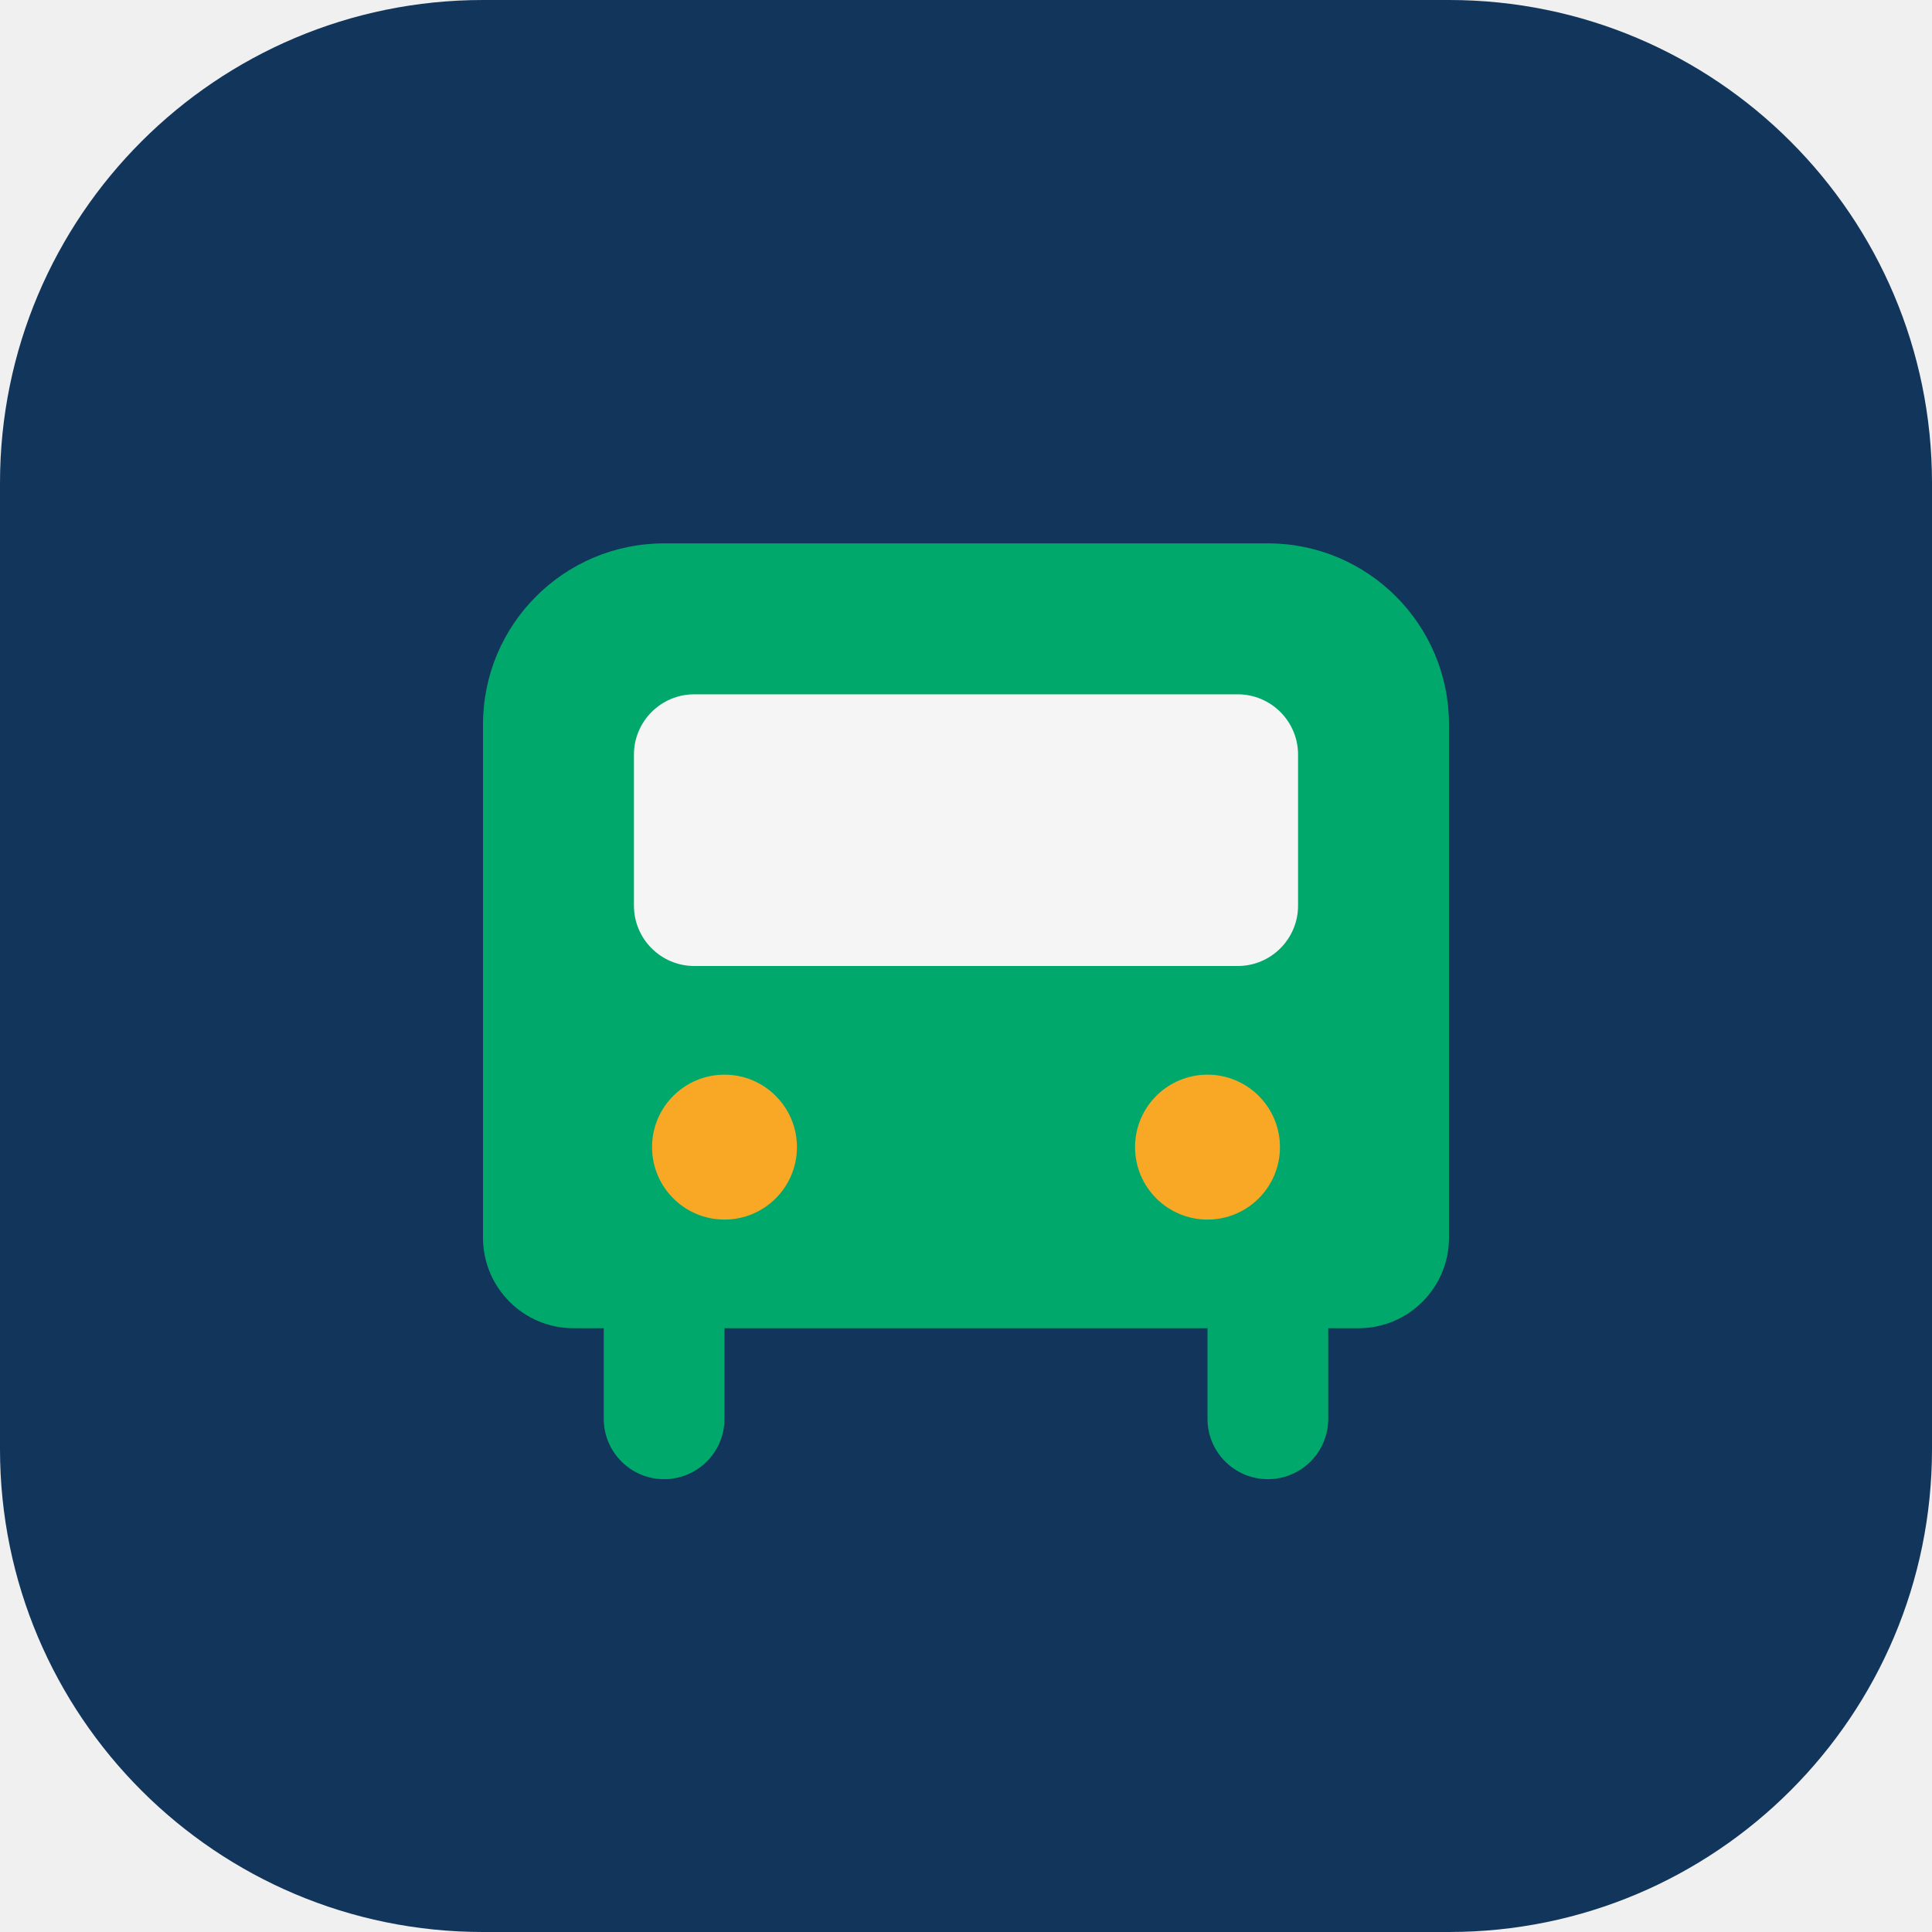
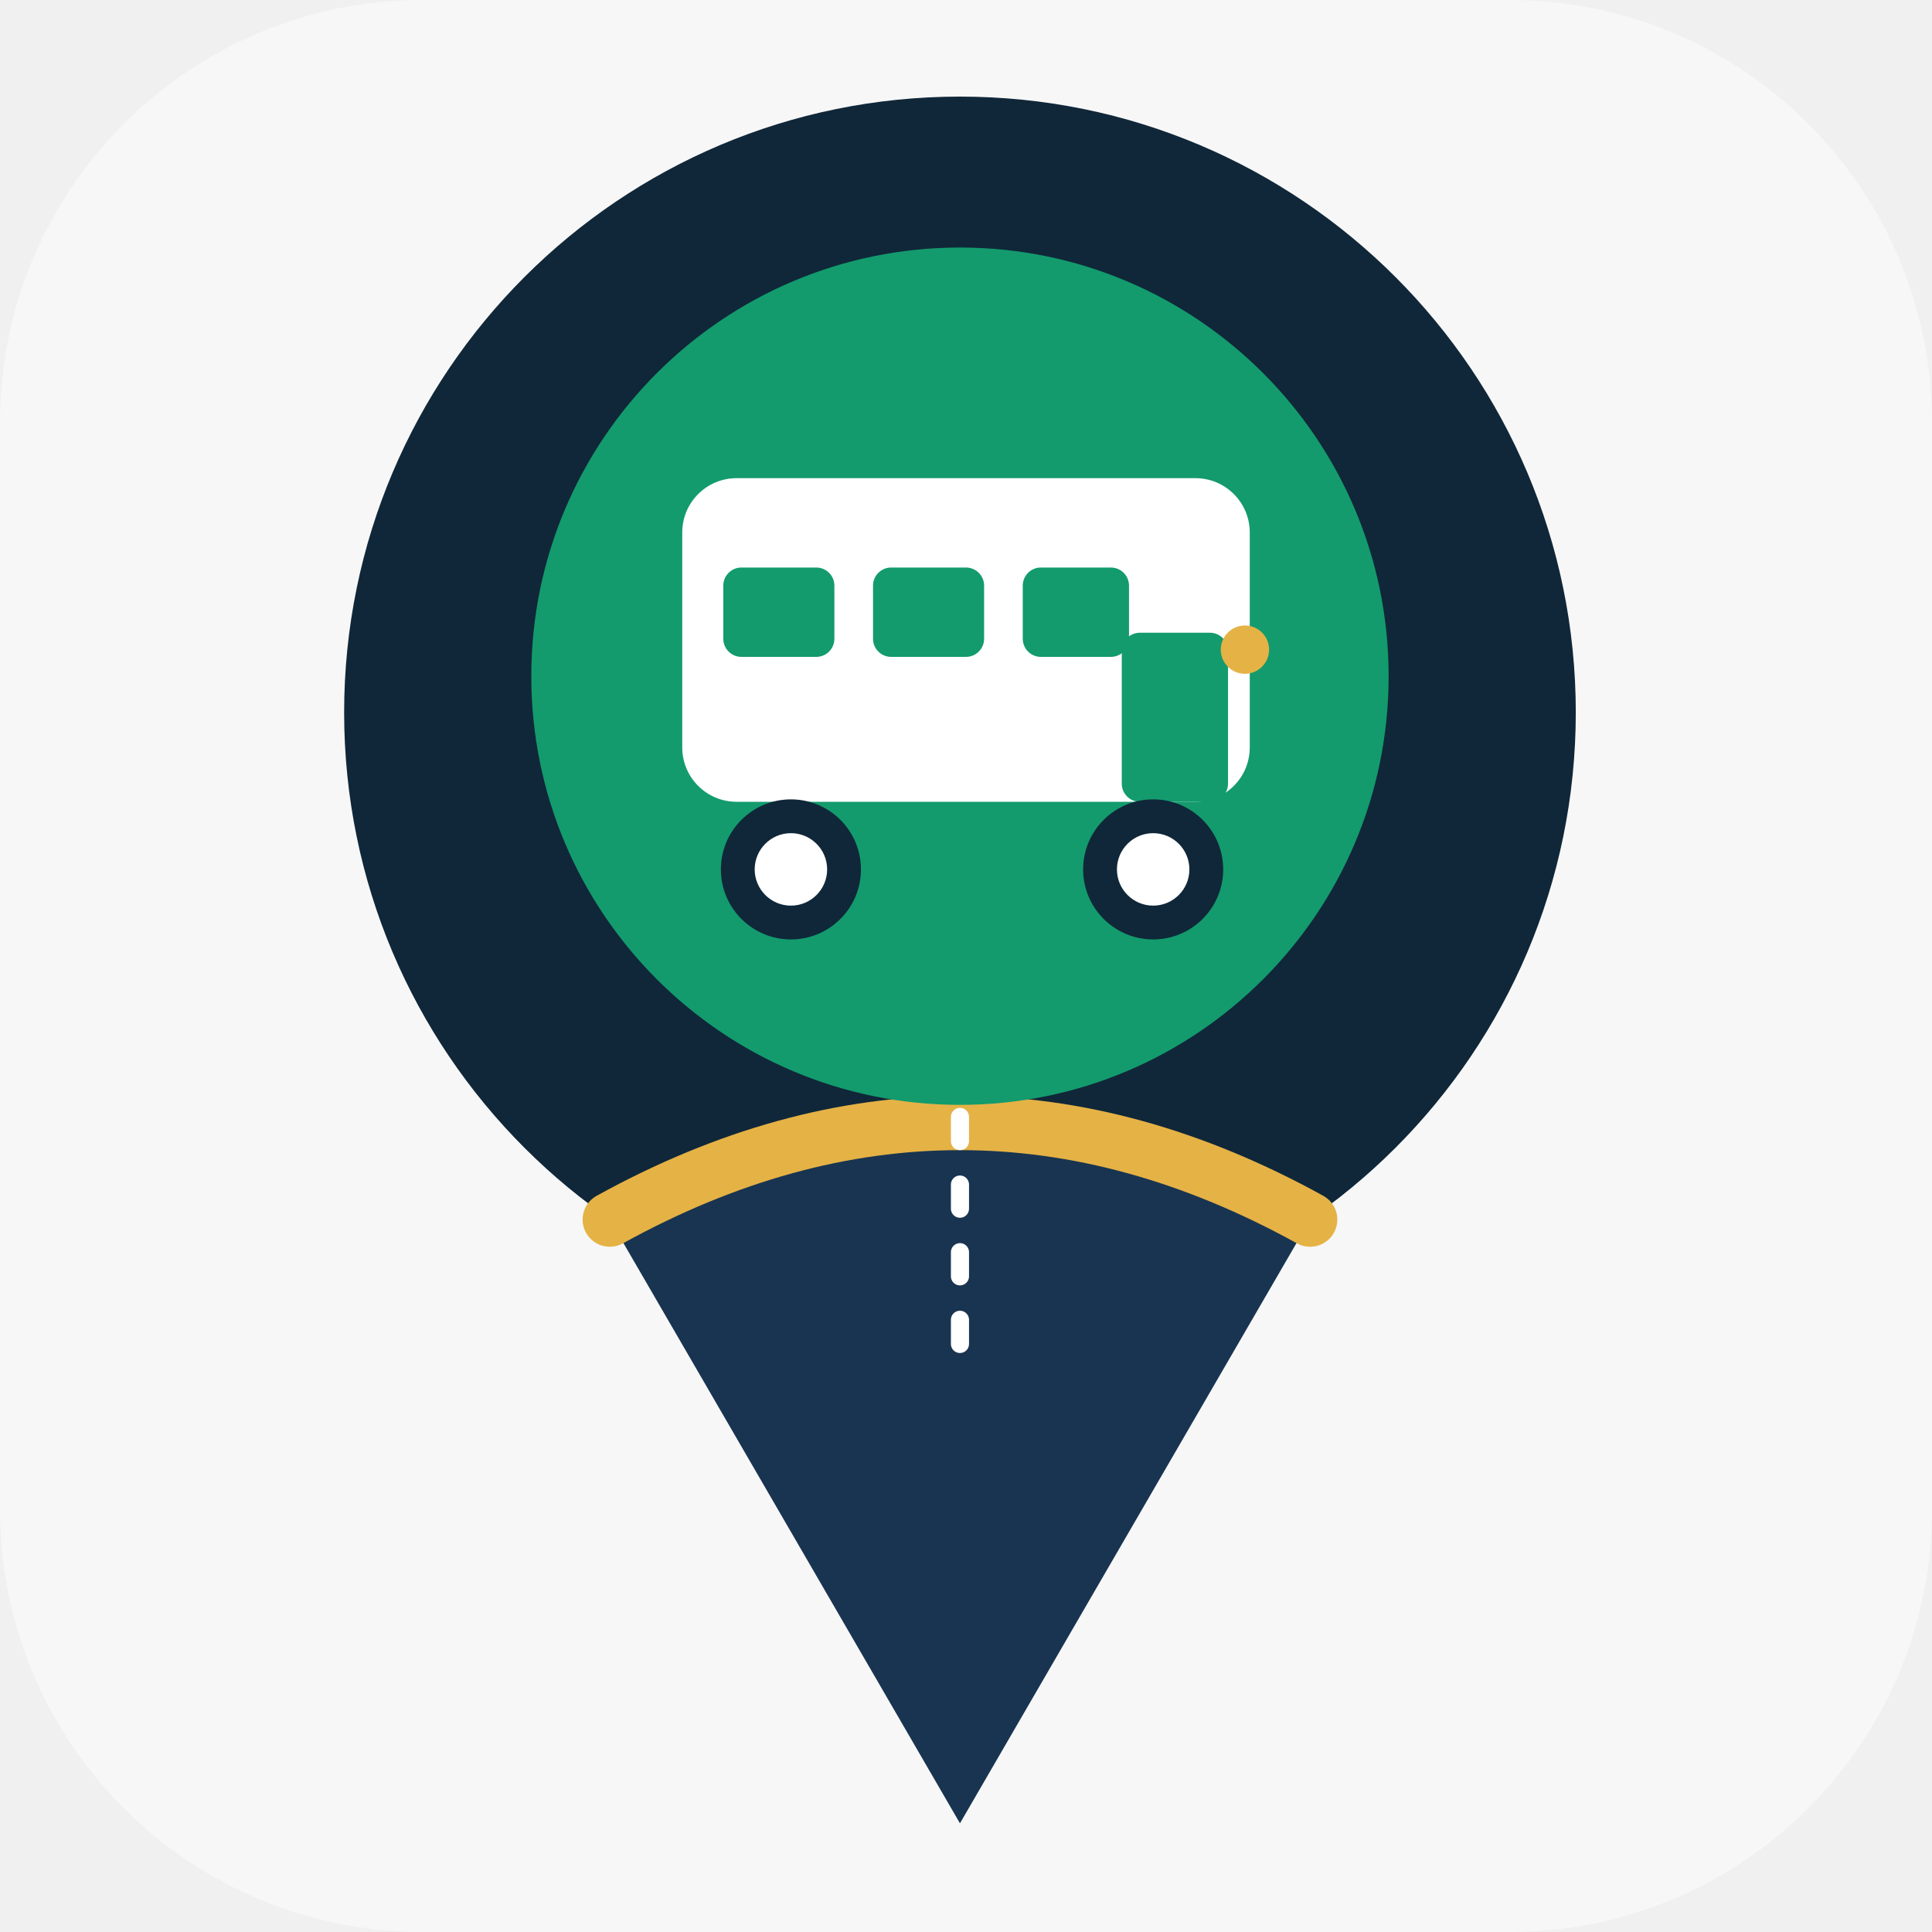
- <svg xmlns="http://www.w3.org/2000/svg" viewBox="0 0 32 32">
-   <rect width="32" height="32" rx="8" fill="#12355B" />
-   <path d="M8 20.5V12a3 3 0 0 1 3-3h10a3 3 0 0 1 3 3v8.5a1.5 1.5 0 0 1-1.5 1.5H22v1.5a1 1 0 0 1-2 0V22h-8v1.5a1 1 0 0 1-2 0V22h-.5A1.5 1.5 0 0 1 8 20.5Z" fill="#00A86B" />
-   <rect x="10.5" y="11.5" width="11" height="4.5" rx="1" fill="#F5F5F5" />
-   <circle cx="12" cy="19" r="1.2" fill="#F9A825" />
-   <circle cx="20" cy="19" r="1.2" fill="#F9A825" />
+ <svg xmlns="http://www.w3.org/2000/svg" viewBox="0 0 64 64">
+   <rect width="64" height="64" rx="14" fill="#F7F7F7" />
+   <g transform="translate(6.2 2.4) scale(.4)">
+     <circle cx="64" cy="53" r="51" fill="#102739" />
+     <path d="M35 95Q64 79 93 95L64 145Z" fill="#193451" />
+     <path d="M35 95Q64 79 93 95" fill="none" stroke="#E5B245" stroke-width="4.5" stroke-linecap="round" />
+     <path d="M64 86.5V105.5" stroke="#FFF" stroke-width="1.5" stroke-dasharray="2 3.6" stroke-linecap="round" />
+     <circle cx="64" cy="50" r="35.5" fill="#139B6D" />
+     <rect x="41" y="33.6" width="47" height="26.8" rx="4.5" fill="#FFF" />
+     <rect x="44.4" y="41" width="9.2" height="7.4" rx="1.5" fill="#139B6D" />
+     <rect x="56.8" y="41" width="9.2" height="7.4" rx="1.5" fill="#139B6D" />
+     <rect x="69.2" y="41" width="8.8" height="7.4" rx="1.5" fill="#139B6D" />
+     <rect x="77.4" y="46.4" width="8.8" height="14" rx="1.5" fill="#139B6D" />
+     <circle cx="87.6" cy="47.8" r="2" fill="#E5B245" />
+     <circle cx="50" cy="66" r="5.8" fill="#102739" />
+     <circle cx="50" cy="66" r="3" fill="#FFF" />
+     <circle cx="80" cy="66" r="5.8" fill="#102739" />
+     <circle cx="80" cy="66" r="3" fill="#FFF" />
+   </g>
</svg>
